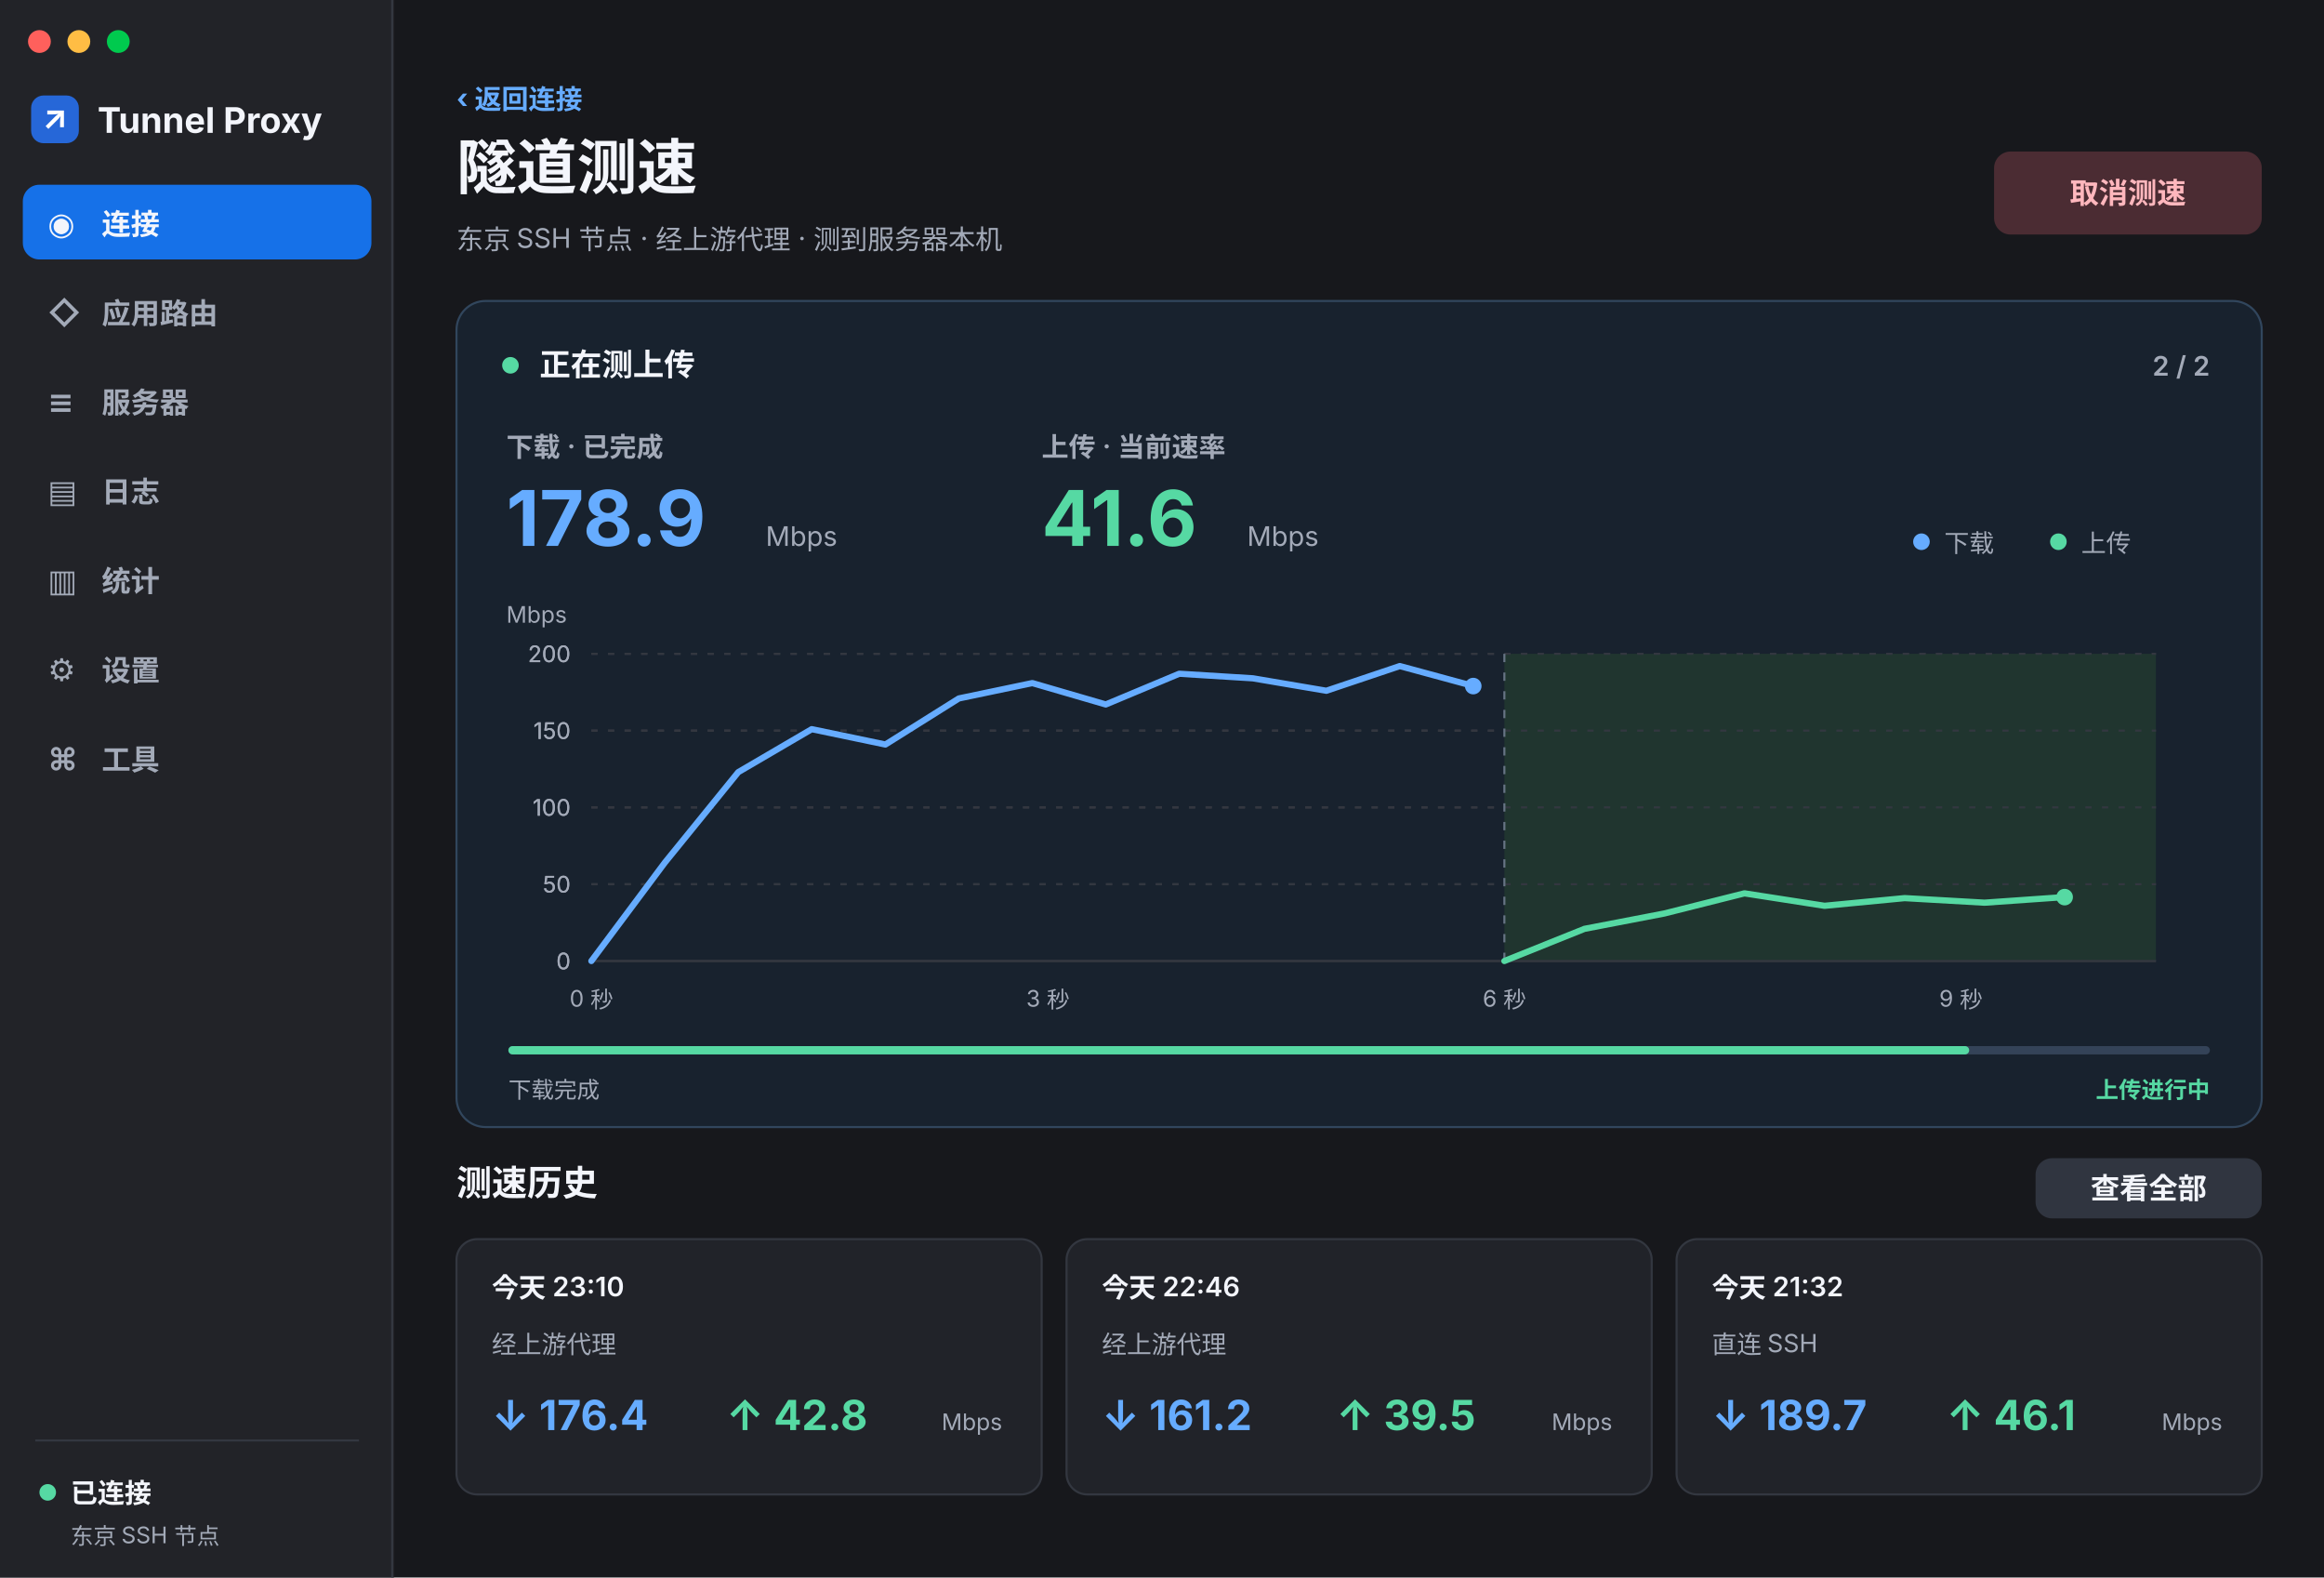
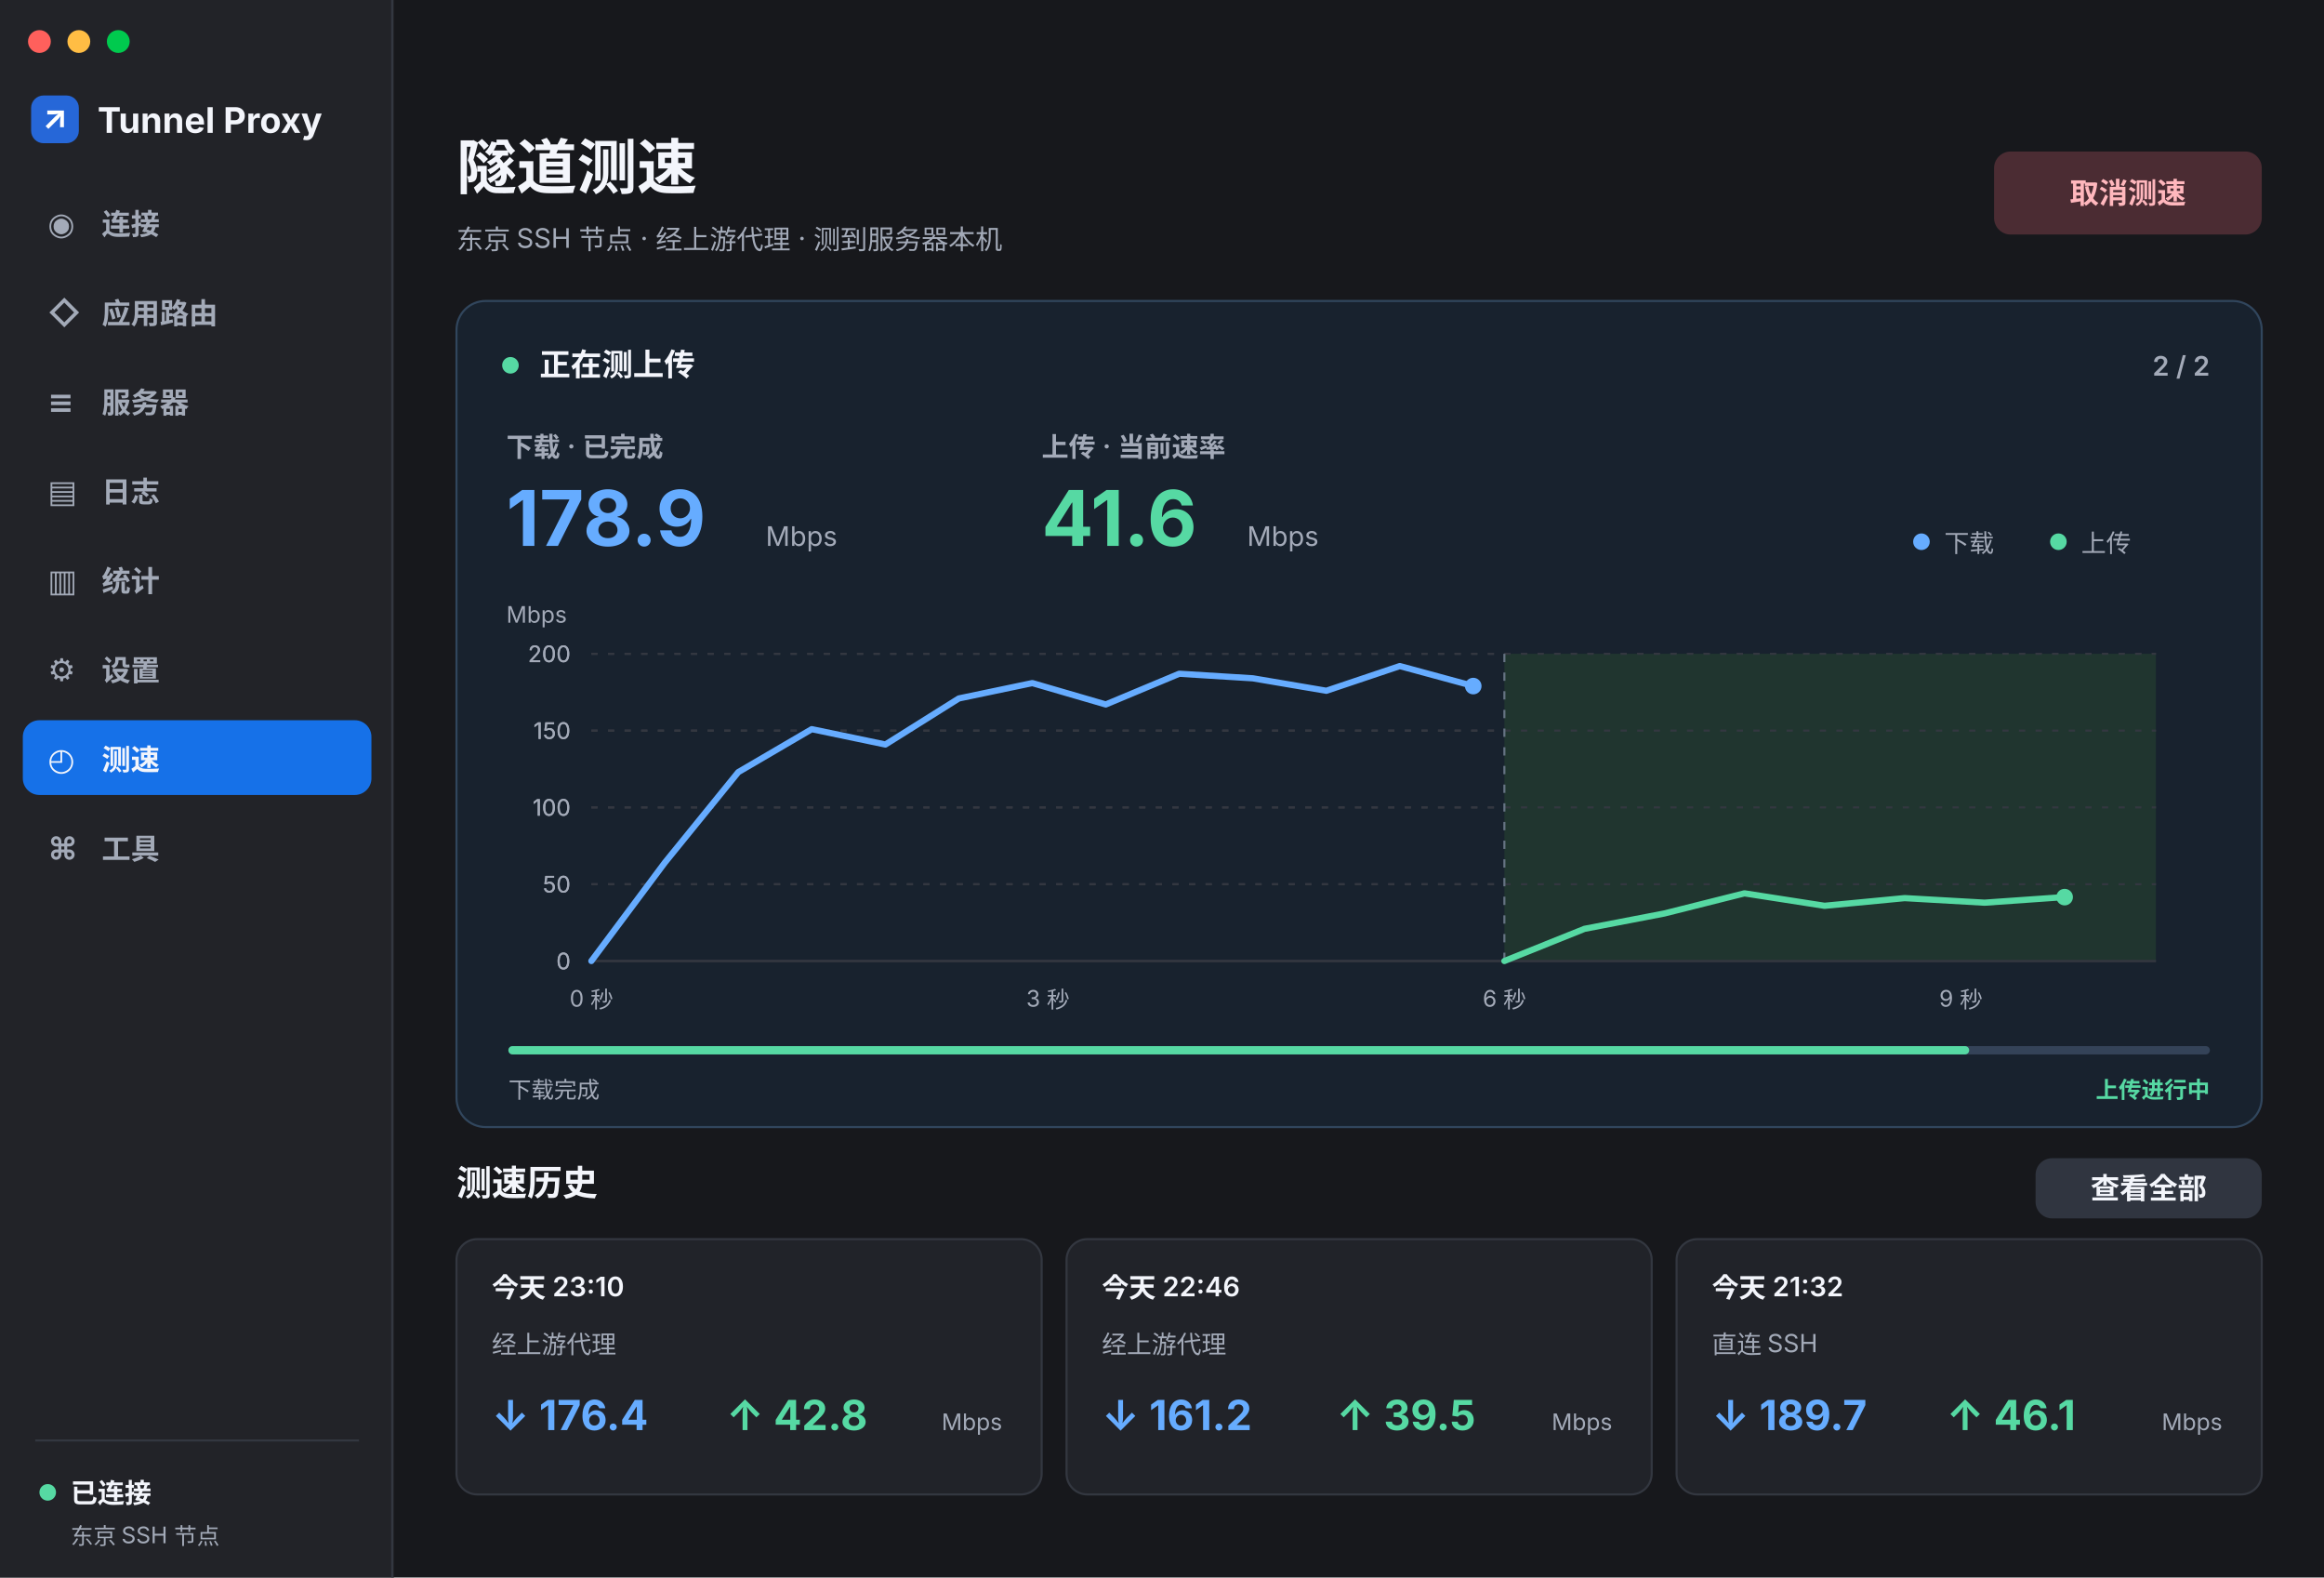
<svg xmlns="http://www.w3.org/2000/svg" width="1120" height="760" viewBox="0 0 1120 760" role="img" aria-labelledby="title">
  <style>text{font-family:-apple-system,BlinkMacSystemFont,"PingFang SC","Hiragino Sans GB",sans-serif;font-variant-numeric:tabular-nums}</style>
  <rect x="0" y="0" width="1120" height="760" rx="0" fill="#17181c" stroke="none" />
  <g aria-label="TunnelProxy 导航">
    <rect x="0" y="0" width="190" height="760" rx="0" fill="#222328" stroke="none" />
    <line x1="189" y1="0" x2="189" y2="760" stroke="#333740" stroke-dasharray="" />
    <circle cx="19" cy="20" r="5.5" fill="#ff605c" />
    <circle cx="38" cy="20" r="5.5" fill="#ffbd44" />
    <circle cx="57" cy="20" r="5.5" fill="#00ca4e" />
    <rect x="15" y="46" width="23" height="23" rx="6" fill="#2667d8" stroke="none" />
    <text x="26.5" y="62" fill="white" font-size="16" font-weight="700" text-anchor="middle">↗</text>
    <text x="47" y="64" fill="#f3f5fb" font-size="17" font-weight="700" text-anchor="start">Tunnel Proxy</text>
-     <rect x="11" y="89" width="168" height="36" rx="8" fill="#1671e8" stroke="none" />
-     <text x="23" y="113" fill="#f3f5fb" font-size="15" font-weight="650" text-anchor="start">◉</text>
-     <text x="49" y="113" fill="#f3f5fb" font-size="14" font-weight="600" text-anchor="start">连接</text>
+     <text x="23" y="113" fill="#a3aab8" font-size="15" font-weight="650" text-anchor="start">◉</text>
+     <text x="49" y="113" fill="#a3aab8" font-size="14" font-weight="600" text-anchor="start">连接</text>
    <text x="23" y="156" fill="#a3aab8" font-size="15" font-weight="650" text-anchor="start">◇</text>
    <text x="49" y="156" fill="#a3aab8" font-size="14" font-weight="600" text-anchor="start">应用路由</text>
    <text x="23" y="199" fill="#a3aab8" font-size="15" font-weight="650" text-anchor="start">≡</text>
    <text x="49" y="199" fill="#a3aab8" font-size="14" font-weight="600" text-anchor="start">服务器</text>
    <text x="23" y="242" fill="#a3aab8" font-size="15" font-weight="650" text-anchor="start">▤</text>
    <text x="49" y="242" fill="#a3aab8" font-size="14" font-weight="600" text-anchor="start">日志</text>
    <text x="23" y="285" fill="#a3aab8" font-size="15" font-weight="650" text-anchor="start">▥</text>
    <text x="49" y="285" fill="#a3aab8" font-size="14" font-weight="600" text-anchor="start">统计</text>
    <text x="23" y="328" fill="#a3aab8" font-size="15" font-weight="650" text-anchor="start">⚙</text>
    <text x="49" y="328" fill="#a3aab8" font-size="14" font-weight="600" text-anchor="start">设置</text>
-     <text x="23" y="371" fill="#a3aab8" font-size="15" font-weight="650" text-anchor="start">⌘</text>
-     <text x="49" y="371" fill="#a3aab8" font-size="14" font-weight="600" text-anchor="start">工具</text>
+     <rect x="11" y="347" width="168" height="36" rx="8" fill="#1671e8" />
+     <text x="23" y="371" fill="#f3f5fb" font-size="15" font-weight="650">◴</text>
+     <text x="49" y="371" fill="#f3f5fb" font-size="14" font-weight="600">测速</text>
+     <text x="23" y="414" fill="#a3aab8" font-size="15" font-weight="650" text-anchor="start">⌘</text>
+     <text x="49" y="414" fill="#a3aab8" font-size="14" font-weight="600" text-anchor="start">工具</text>
    <line x1="17" y1="694" x2="173" y2="694" stroke="#333740" stroke-dasharray="" />
    <circle cx="23" cy="719" r="4" fill="#56d9a3" />
    <text x="34" y="724" fill="#f3f5fb" font-size="13" font-weight="650" text-anchor="start">已连接</text>
    <text x="34" y="744" fill="#a3aab8" font-size="11" font-weight="400" text-anchor="start">东京 SSH 节点</text>
  </g>
-   <text x="220" y="52" fill="#66acff" font-size="13" font-weight="650" text-anchor="start">‹  返回连接</text>
  <text x="220" y="91" fill="#f3f5fb" font-size="29" font-weight="720" text-anchor="start">隧道测速</text>
  <text x="220" y="120" fill="#a3aab8" font-size="13" font-weight="400" text-anchor="start">东京 SSH 节点  ·  经上游代理  ·  测到服务器本机</text>
  <rect x="961" y="73" width="129" height="40" rx="8" fill="#4b2c33" stroke="none" />
  <text x="1025.5" y="98.0" fill="#ffb7bd" font-size="14" font-weight="650" text-anchor="middle">取消测速</text>
  <g aria-label="正在进行的测速">
    <rect x="220" y="145" width="870" height="398" rx="14" fill="#18222e" stroke="#31465d" />
    <circle cx="246" cy="176" r="4" fill="#56d9a3" />
    <text x="260" y="181" fill="#f3f5fb" font-size="15" font-weight="650" text-anchor="start">正在测上传</text>
    <text x="1065" y="181" fill="#a3aab8" font-size="13" font-weight="600" text-anchor="end">2 / 2</text>
    <text x="244" y="220" fill="#a3aab8" font-size="13" font-weight="600" text-anchor="start">下载 · 已完成</text>
    <text x="244" y="263" fill="#66acff" font-size="37" font-weight="720" text-anchor="start">178.9</text>
    <text x="369" y="263" fill="#a3aab8" font-size="13" font-weight="400" text-anchor="start">Mbps</text>
    <text x="502" y="220" fill="#a3aab8" font-size="13" font-weight="600" text-anchor="start">上传 · 当前速率</text>
    <text x="502" y="263" fill="#56d9a3" font-size="37" font-weight="720" text-anchor="start">41.6</text>
    <text x="601" y="263" fill="#a3aab8" font-size="13" font-weight="400" text-anchor="start">Mbps</text>
    <circle cx="926" cy="261" r="4" fill="#66acff" />
    <text x="937" y="266" fill="#a3aab8" font-size="12" font-weight="400" text-anchor="start">下载</text>
    <circle cx="992" cy="261" r="4" fill="#56d9a3" />
    <text x="1003" y="266" fill="#a3aab8" font-size="12" font-weight="400" text-anchor="start">上传</text>
    <text x="244" y="300" fill="#a3aab8" font-size="11" font-weight="400" text-anchor="start">Mbps</text>
    <line x1="285" y1="463.0" x2="1039" y2="463.0" stroke="#333740" stroke-dasharray="" />
    <text x="275" y="467.0" fill="#a3aab8" font-size="11" font-weight="400" text-anchor="end">0</text>
    <line x1="285" y1="426.0" x2="1039" y2="426.0" stroke="#333740" stroke-dasharray="3 5" />
    <text x="275" y="430.0" fill="#a3aab8" font-size="11" font-weight="400" text-anchor="end">50</text>
    <line x1="285" y1="389.0" x2="1039" y2="389.0" stroke="#333740" stroke-dasharray="3 5" />
    <text x="275" y="393.0" fill="#a3aab8" font-size="11" font-weight="400" text-anchor="end">100</text>
    <line x1="285" y1="352.0" x2="1039" y2="352.0" stroke="#333740" stroke-dasharray="3 5" />
    <text x="275" y="356.0" fill="#a3aab8" font-size="11" font-weight="400" text-anchor="end">150</text>
    <line x1="285" y1="315.0" x2="1039" y2="315.0" stroke="#333740" stroke-dasharray="3 5" />
    <text x="275" y="319.0" fill="#a3aab8" font-size="11" font-weight="400" text-anchor="end">200</text>
    <rect x="725" y="315" width="314" height="148" rx="0" fill="#20352f" stroke="none" />
    <line x1="285" y1="463.0" x2="1039" y2="463.0" stroke="#333740" stroke-dasharray="" />
    <text x="275" y="467.0" fill="#a3aab8" font-size="11" font-weight="400" text-anchor="end">0</text>
    <line x1="285" y1="426.0" x2="1039" y2="426.0" stroke="#333740" stroke-dasharray="3 5" />
    <text x="275" y="430.0" fill="#a3aab8" font-size="11" font-weight="400" text-anchor="end">50</text>
    <line x1="285" y1="389.0" x2="1039" y2="389.0" stroke="#333740" stroke-dasharray="3 5" />
    <text x="275" y="393.0" fill="#a3aab8" font-size="11" font-weight="400" text-anchor="end">100</text>
    <line x1="285" y1="352.0" x2="1039" y2="352.0" stroke="#333740" stroke-dasharray="3 5" />
    <text x="275" y="356.0" fill="#a3aab8" font-size="11" font-weight="400" text-anchor="end">150</text>
    <line x1="285" y1="315.0" x2="1039" y2="315.0" stroke="#333740" stroke-dasharray="3 5" />
    <text x="275" y="319.0" fill="#a3aab8" font-size="11" font-weight="400" text-anchor="end">200</text>
    <line x1="725" y1="315" x2="725" y2="463" stroke="#667383" stroke-dasharray="4 5" />
    <polyline points="285.0,463.0 320.4,415.6 355.8,372.0 391.2,351.3 426.7,358.7 462.1,336.5 497.5,329.1 532.9,339.4 568.3,324.6 603.8,326.8 639.2,332.8 674.6,320.9 710.0,330.5" fill="none" stroke="#66acff" stroke-width="3" stroke-linecap="round" stroke-linejoin="round" />
    <circle cx="710.0" cy="330.54" r="4" fill="#66acff" />
    <polyline points="725.0,463.0 763.6,447.5 802.1,440.1 840.7,430.4 879.3,436.4 917.9,432.7 956.4,434.9 995.0,432.2" fill="none" stroke="#56d9a3" stroke-width="3" stroke-linecap="round" stroke-linejoin="round" />
    <circle cx="995.0" cy="432.216" r="4" fill="#56d9a3" />
    <text x="285" y="485" fill="#a3aab8" font-size="11" font-weight="400" text-anchor="middle">0 秒</text>
    <text x="505" y="485" fill="#a3aab8" font-size="11" font-weight="400" text-anchor="middle">3 秒</text>
    <text x="725" y="485" fill="#a3aab8" font-size="11" font-weight="400" text-anchor="middle">6 秒</text>
    <text x="945" y="485" fill="#a3aab8" font-size="11" font-weight="400" text-anchor="middle">9 秒</text>
    <rect x="245" y="504" width="820" height="4" rx="2" fill="#344358" stroke="none" />
    <rect x="245" y="504" width="704" height="4" rx="2" fill="#56d9a3" stroke="none" />
    <text x="245" y="529" fill="#a3aab8" font-size="11" font-weight="400" text-anchor="start">下载完成</text>
    <text x="1065" y="529" fill="#56d9a3" font-size="11" font-weight="550" text-anchor="end">上传进行中</text>
  </g>
  <g aria-label="测速历史">
    <text x="220" y="576" fill="#f3f5fb" font-size="17" font-weight="700" text-anchor="start">测速历史</text>
    <rect x="981" y="558" width="109" height="29" rx="8" fill="#303540" stroke="none" />
    <text x="1035.5" y="577.5" fill="#f3f5fb" font-size="14" font-weight="650" text-anchor="middle">查看全部</text>
    <rect x="220" y="597" width="282" height="123" rx="10" fill="#212329" stroke="#333740" />
    <text x="237" y="625" fill="#f3f5fb" font-size="13" font-weight="600" text-anchor="start">今天 23:10</text>
    <text x="237" y="652" fill="#a3aab8" font-size="12" font-weight="400" text-anchor="start">经上游代理</text>
    <text x="237" y="689" fill="#66acff" font-size="20" font-weight="700" text-anchor="start">↓ 176.4</text>
    <text x="350" y="689" fill="#56d9a3" font-size="20" font-weight="700" text-anchor="start">↑ 42.8</text>
    <text x="483" y="689" fill="#a3aab8" font-size="11" font-weight="400" text-anchor="end">Mbps</text>
    <rect x="514" y="597" width="282" height="123" rx="10" fill="#212329" stroke="#333740" />
    <text x="531" y="625" fill="#f3f5fb" font-size="13" font-weight="600" text-anchor="start">今天 22:46</text>
    <text x="531" y="652" fill="#a3aab8" font-size="12" font-weight="400" text-anchor="start">经上游代理</text>
    <text x="531" y="689" fill="#66acff" font-size="20" font-weight="700" text-anchor="start">↓ 161.2</text>
    <text x="644" y="689" fill="#56d9a3" font-size="20" font-weight="700" text-anchor="start">↑ 39.5</text>
    <text x="777" y="689" fill="#a3aab8" font-size="11" font-weight="400" text-anchor="end">Mbps</text>
    <rect x="808" y="597" width="282" height="123" rx="10" fill="#212329" stroke="#333740" />
    <text x="825" y="625" fill="#f3f5fb" font-size="13" font-weight="600" text-anchor="start">今天 21:32</text>
    <text x="825" y="652" fill="#a3aab8" font-size="12" font-weight="400" text-anchor="start">直连 SSH</text>
    <text x="825" y="689" fill="#66acff" font-size="20" font-weight="700" text-anchor="start">↓ 189.7</text>
    <text x="938" y="689" fill="#56d9a3" font-size="20" font-weight="700" text-anchor="start">↑ 46.1</text>
    <text x="1071" y="689" fill="#a3aab8" font-size="11" font-weight="400" text-anchor="end">Mbps</text>
  </g>
</svg>
